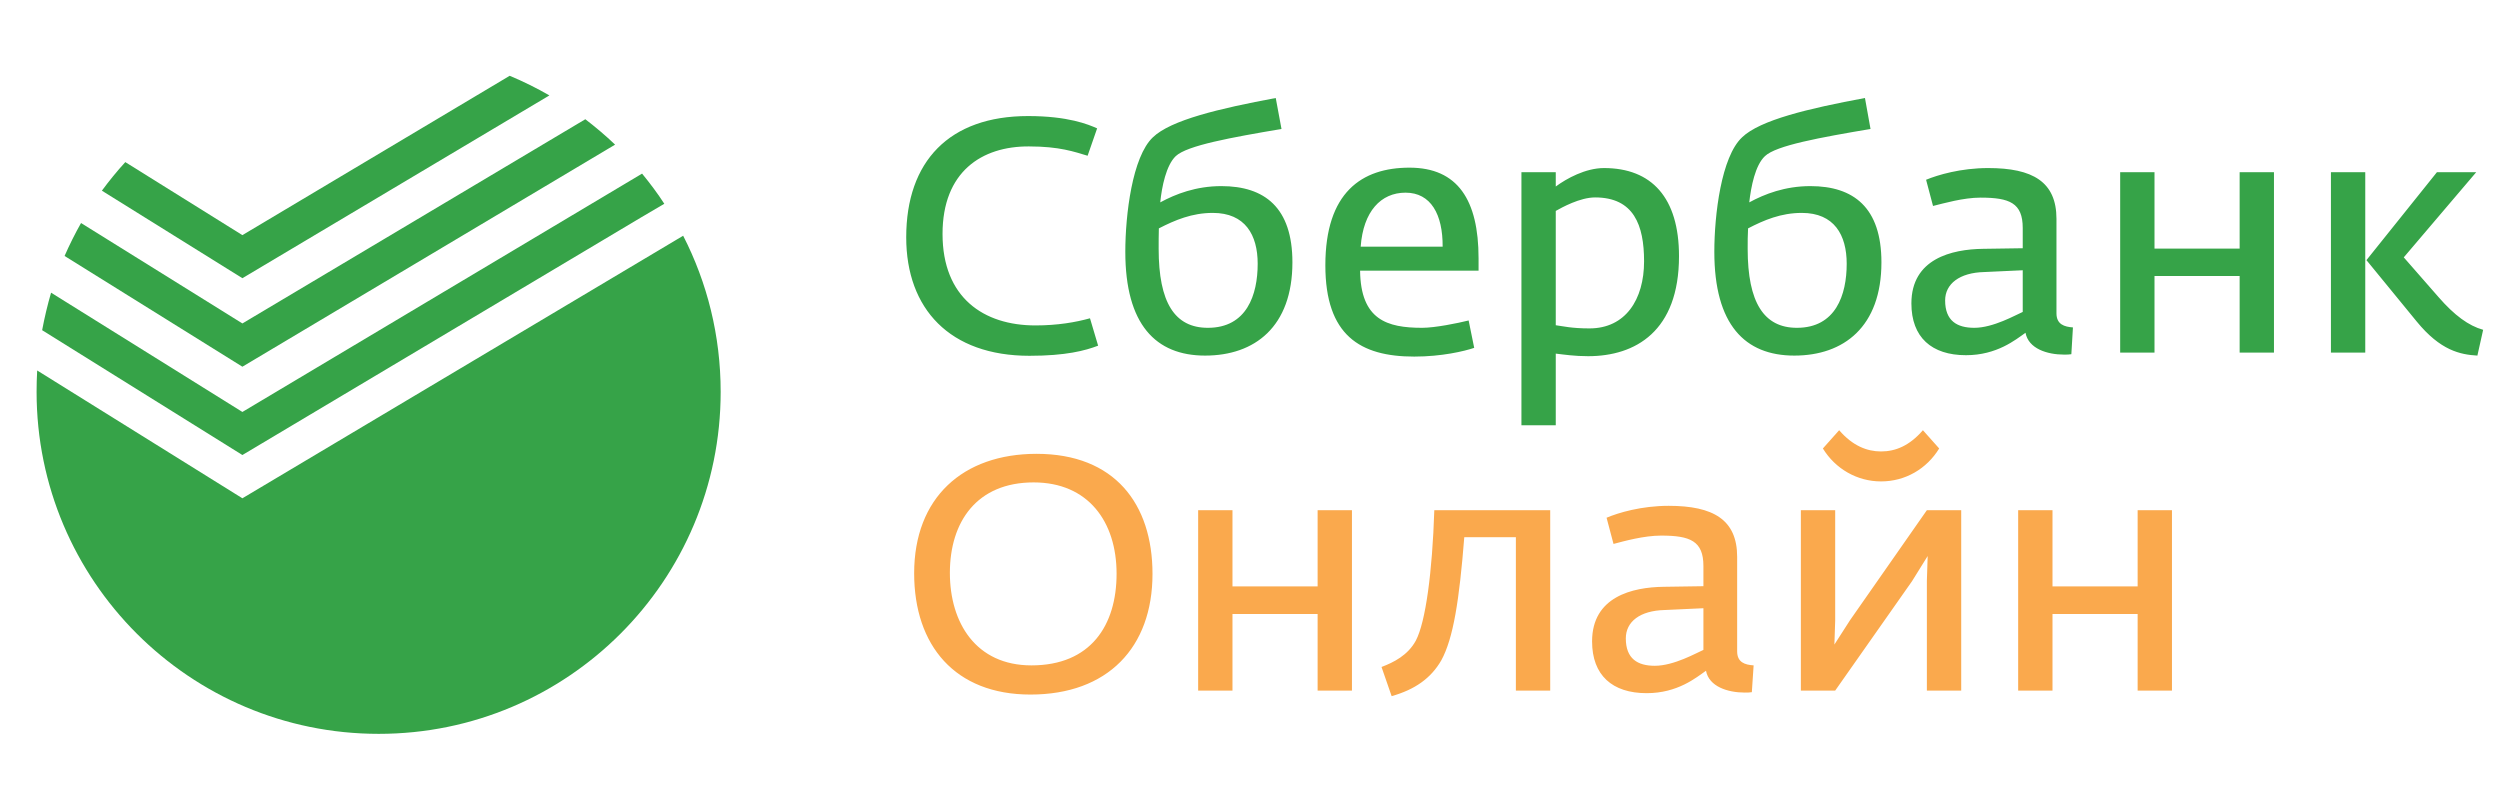
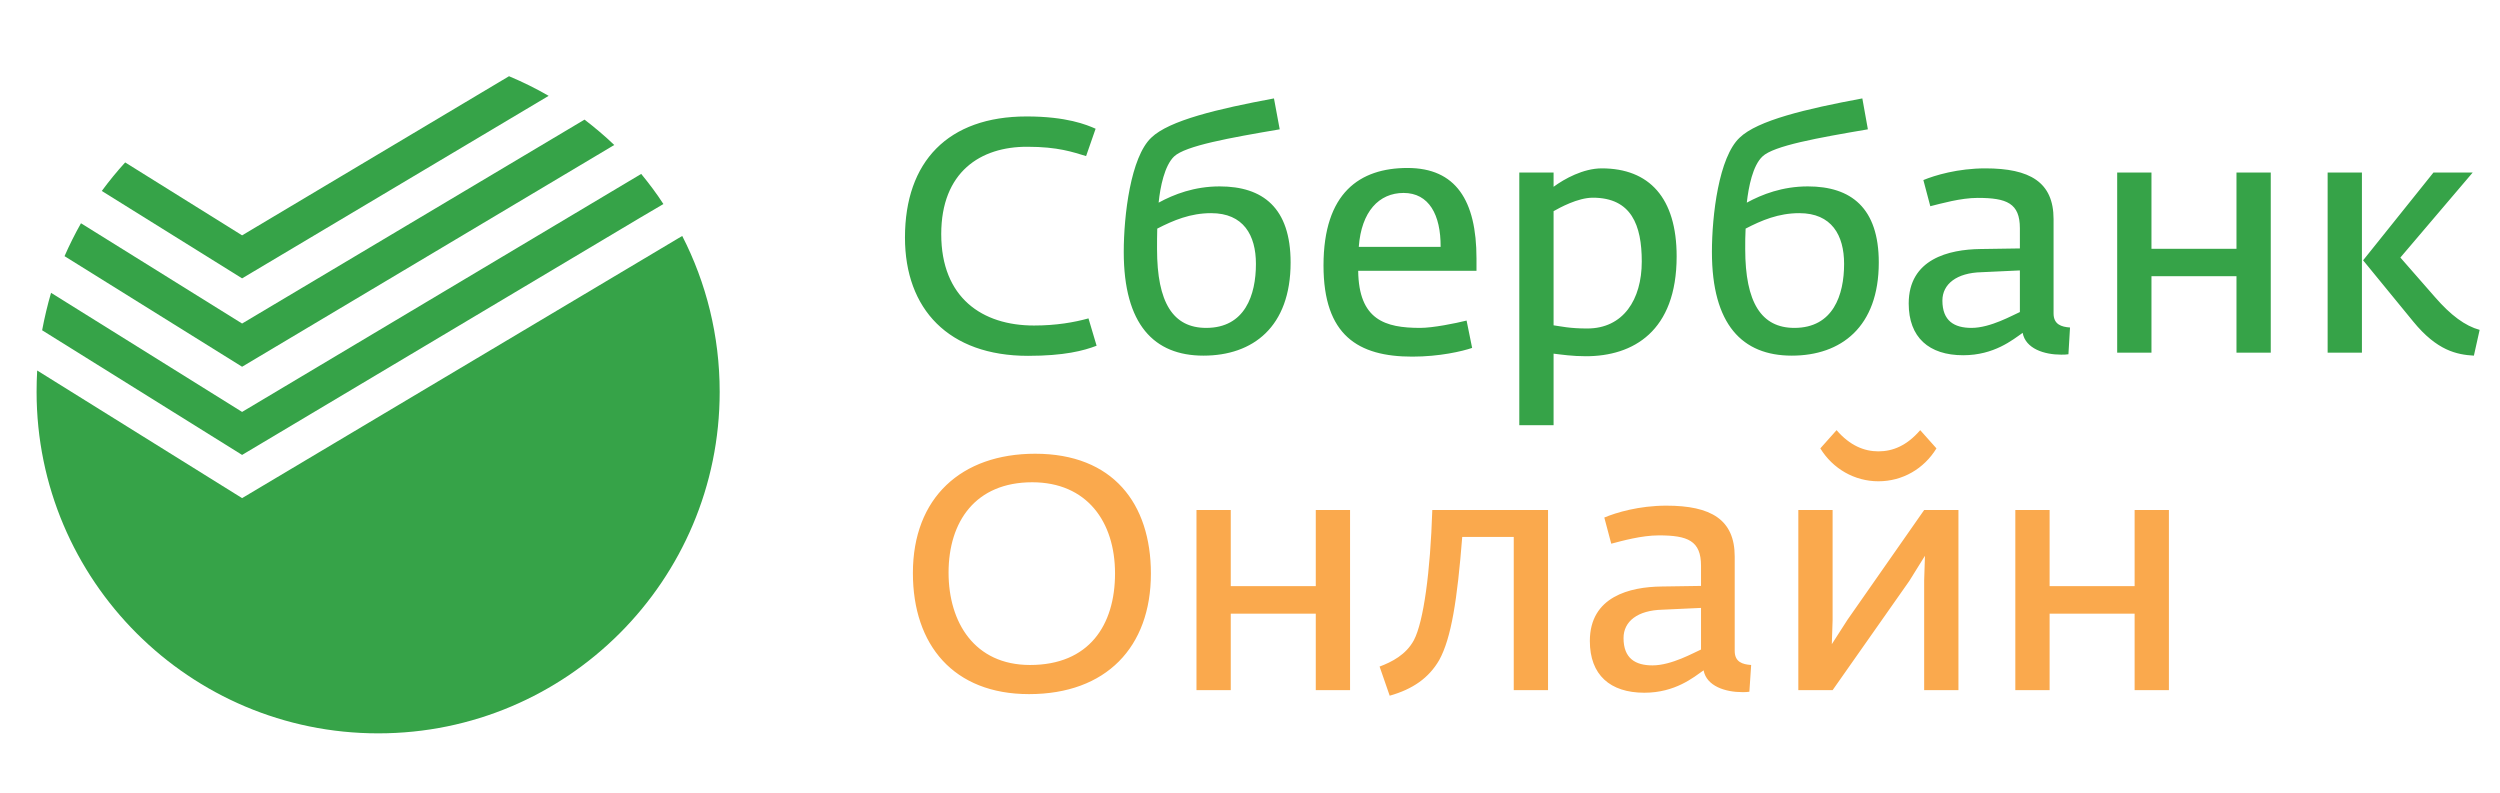
- <svg xmlns="http://www.w3.org/2000/svg" viewBox="10 0 82 26" id="svg3336" version="1.1">
+ <svg xmlns="http://www.w3.org/2000/svg" viewBox="10 0 82 26" id="svg3336">
  <defs id="defs3350">
-     <style id="style3422" type="text/css">
+     <style id="style3422">
    .fil2 {fill:#36A348}
    .fil0 {fill:#36A348;fill-rule:nonzero}
    .fil1 {fill:#FAA94D;fill-rule:nonzero}
   </style>
  </defs>
-   <g id="g3455" transform="translate(0.961505,0.1602508)">
-     <g transform="matrix(0.00650934,0,0,0.00650934,10.23854,2.325077)" id="g3444" style="clip-rule:evenodd;fill-rule:evenodd;image-rendering:optimizeQuality;shape-rendering:geometricPrecision;text-rendering:geometricPrecision">
+   <g id="g3455" transform="translate(1 .2)">
+     <g transform="matrix(.0065 0 0 .0065 10.2 2.3)" id="g3444" clip-rule="evenodd" fill-rule="evenodd" image-rendering="optimizeQuality" shape-rendering="geometricPrecision" text-rendering="geometricPrecision">
      <g id="Слой_x0020_1">
        <g id="_2453570079392">
-           <path style="fill:#36a348;fill-rule:nonzero" class="fil0" d="m 5003,1411 c 183,0 281,-26 346,-51 l -41,-138 c -72,20 -163,36 -275,36 -261,0 -468,-140 -468,-461 0,-314 198,-442 435,-441 155,0 229,27 296,47 l 48,-138 c -45,-20 -146,-62 -348,-62 -397,0 -614,228 -614,611 0,361 220,597 621,597 z m 885,-1 c 250,0 440,-145 440,-470 0,-276 -140,-384 -358,-384 -128,0 -231,40 -308,82 8,-80 30,-187 78,-233 57,-54 280,-94 533,-137 l -29,-156 c -284,53 -529,111 -619,198 -104,98 -139,391 -139,577 0,366 153,523 402,523 z m 14,-140 c -167,0 -248,-127 -248,-398 0,-30 0,-73 1,-103 82,-42 167,-78 272,-78 163,0 226,111 226,256 0,157 -55,323 -251,323 z m 1040,145 c 138,0 252,-27 302,-44 l -28,-138 c -56,14 -170,37 -234,37 -177,0 -310,-40 -313,-288 l 597,0 0,-62 c 0,-294 -105,-457 -348,-457 -241,0 -424,125 -424,492 0,353 175,460 448,460 z M 6672,861 c 13,-178 102,-272 226,-272 128,0 188,110 187,272 l -413,0 z m 810,900 173,0 0,-361 c 42,5 95,13 163,13 238,0 458,-125 458,-504 0,-295 -138,-444 -378,-444 -93,0 -189,53 -243,93 l 0,-72 -173,0 0,1275 z m 343,-488 c -90,0 -133,-11 -170,-16 l 0,-576 c 30,-17 122,-68 198,-68 195,0 247,139 247,322 0,193 -94,338 -275,338 z m 1032,137 c 249,0 439,-145 439,-470 0,-276 -140,-384 -358,-384 -128,0 -231,40 -308,82 9,-80 30,-187 79,-233 56,-54 279,-94 532,-137 l -28,-156 c -285,53 -529,111 -619,198 -105,98 -140,391 -140,577 0,366 153,523 403,523 z m 13,-140 c -166,0 -248,-127 -248,-398 0,-30 0,-73 2,-103 81,-42 166,-78 271,-78 163,0 226,111 226,256 0,157 -55,323 -251,323 z m 852,138 c 156,0 250,-78 300,-113 15,80 109,110 194,110 14,0 25,0 37,-2 l 8,-135 c -43,-3 -83,-15 -83,-71 l 0,-476 c 0,-187 -120,-256 -344,-256 -139,0 -255,35 -313,59 l 35,132 c 53,-13 153,-42 239,-42 147,0 213,27 213,153 l 0,102 -199,3 c -159,2 -362,50 -362,275 0,171 102,261 275,261 z m 42,-138 c -87,0 -147,-35 -147,-138 0,-83 72,-140 197,-143 l 194,-9 0,210 c -35,15 -148,80 -244,80 z m 735,125 173,0 0,-386 429,0 0,386 173,0 0,-909 -173,0 0,385 -429,0 0,-385 -173,0 0,909 z m 1800,15 29,-130 c -73,-20 -145,-73 -225,-165 l -175,-200 365,-429 -198,0 -355,443 253,309 c 120,147 220,167 306,172 z m -738,-15 173,0 0,-909 -173,0 0,909 z" id="path3427" />
-           <path style="fill:#faa94d;fill-rule:nonzero" class="fil1" d="m 5008,3118 c 389,0 615,-237 615,-608 0,-353 -191,-605 -584,-605 -372,0 -617,221 -617,602 0,364 206,611 586,611 z m 5,-147 c -280,0 -411,-215 -411,-466 0,-258 136,-456 422,-456 275,0 418,198 418,460 0,261 -131,462 -429,462 z m 840,127 173,0 0,-386 429,0 0,386 173,0 0,-909 -173,0 0,384 -429,0 0,-384 -173,0 0,909 z m 975,28 c 117,-33 198,-90 250,-180 61,-111 91,-304 116,-621 l 260,0 0,773 173,0 0,-909 -584,0 c -10,313 -44,564 -93,657 -40,74 -112,110 -173,133 l 51,147 z m 1285,-15 c 156,0 249,-78 299,-113 15,80 110,110 195,110 13,0 25,0 36,-2 l 9,-135 c -44,-3 -83,-15 -83,-71 l 0,-476 c 0,-187 -120,-257 -345,-257 -138,0 -254,35 -313,60 l 35,132 c 53,-14 153,-42 240,-42 146,0 213,27 213,153 l 0,102 -200,3 c -158,2 -361,50 -361,275 0,171 102,261 275,261 z m 41,-138 c -86,0 -146,-35 -146,-138 0,-84 71,-140 196,-143 l 195,-9 0,210 c -35,15 -148,80 -245,80 z m 1140,-929 c 122,0 230,-63 293,-166 l -82,-92 c -68,79 -139,107 -211,107 -70,0 -143,-28 -211,-107 l -82,92 c 63,103 173,166 293,166 z m -404,1054 173,0 387,-551 79,-127 -4,125 0,553 173,0 0,-909 -173,0 -387,554 -79,123 4,-121 0,-556 -173,0 0,909 z m 1095,0 173,0 0,-386 429,0 0,386 173,0 0,-909 -173,0 0,384 -429,0 0,-384 -173,0 0,909 z" id="path3429" />
-           <path style="fill:#36a348" class="fil2" d="m 1724,3316 c 952,0 1723,-772 1723,-1723 0,-284 -68,-551 -189,-787 L 3060,924 1037,2129 3,1485 c -2,36 -3,71 -3,108 0,951 772,1723 1724,1723 z" id="path3431" />
-           <path style="fill:#36a348" class="fil2" d="M 1037,1911 3044,715 3163,645 C 3129,592 3091,542 3051,493 L 1037,1694 73,1093 c -18,62 -33,125 -45,189 l 1009,629 z" id="path3433" />
-           <path style="fill:#36a348" class="fil2" d="M 1037,1466 2915,347 c -48,-46 -98,-88 -150,-128 L 1037,1248 224,742 c -30,53 -58,109 -83,166 l 896,558 z" id="path3435" />
-           <path style="fill:#36a348" class="fil2" d="M 1037,1020 2584,99 C 2520,62 2453,29 2384,0 L 1037,803 447,435 c -42,46 -81,94 -118,144 l 708,441 z" id="path3437" />
+           <path class="fil0" d="M5003 1411c183 0 281-26 346-51l-41-138c-72 20-163 36-275 36-261 0-468-140-468-461 0-314 198-442 435-441 155 0 229 27 296 47l48-138c-45-20-146-62-348-62-397 0-614 228-614 611 0 361 220 597 621 597zm885-1c250 0 440-145 440-470 0-276-140-384-358-384-128 0-231 40-308 82 8-80 30-187 78-233 57-54 280-94 533-137l-29-156c-284 53-529 111-619 198-104 98-139 391-139 577 0 366 153 523 402 523zm14-140c-167 0-248-127-248-398 0-30 0-73 1-103 82-42 167-78 272-78 163 0 226 111 226 256 0 157-55 323-251 323zm1040 145c138 0 252-27 302-44l-28-138c-56 14-170 37-234 37-177 0-310-40-313-288h597v-62c0-294-105-457-348-457-241 0-424 125-424 492 0 353 175 460 448 460zm-270-554c13-178 102-272 226-272 128 0 188 110 187 272h-413zm810 900h173v-361c42 5 95 13 163 13 238 0 458-125 458-504 0-295-138-444-378-444-93 0-189 53-243 93v-72h-173v1275zm343-488c-90 0-133-11-170-16V681c30-17 122-68 198-68 195 0 247 139 247 322 0 193-94 338-275 338zm1032 137c249 0 439-145 439-470 0-276-140-384-358-384-128 0-231 40-308 82 9-80 30-187 79-233 56-54 279-94 532-137l-28-156c-285 53-529 111-619 198-105 98-140 391-140 577 0 366 153 523 403 523zm13-140c-166 0-248-127-248-398 0-30 0-73 2-103 81-42 166-78 271-78 163 0 226 111 226 256 0 157-55 323-251 323zm852 138c156 0 250-78 300-113 15 80 109 110 194 110 14 0 25 0 37-2l8-135c-43-3-83-15-83-71V721c0-187-120-256-344-256-139 0-255 35-313 59l35 132c53-13 153-42 239-42 147 0 213 27 213 153v102l-199 3c-159 2-362 50-362 275 0 171 102 261 275 261zm42-138c-87 0-147-35-147-138 0-83 72-140 197-143l194-9v210c-35 15-148 80-244 80zm735 125h173v-386h429v386h173V486h-173v385h-429V486h-173v909zm1800 15l29-130c-73-20-145-73-225-165l-175-200 365-429h-198l-355 443 253 309c120 147 220 167 306 172zm-738-15h173V486h-173v909z" id="path3427" fill="#36a348" fill-rule="nonzero" />
+           <path class="fil1" d="M5008 3118c389 0 615-237 615-608 0-353-191-605-584-605-372 0-617 221-617 602 0 364 206 611 586 611zm5-147c-280 0-411-215-411-466 0-258 136-456 422-456 275 0 418 198 418 460 0 261-131 462-429 462zm840 127h173v-386h429v386h173v-909h-173v384h-429v-384h-173v909zm975 28c117-33 198-90 250-180 61-111 91-304 116-621h260v773h173v-909h-584c-10 313-44 564-93 657-40 74-112 110-173 133l51 147zm1285-15c156 0 249-78 299-113 15 80 110 110 195 110 13 0 25 0 36-2l9-135c-44-3-83-15-83-71v-476c0-187-120-257-345-257-138 0-254 35-313 60l35 132c53-14 153-42 240-42 146 0 213 27 213 153v102l-200 3c-158 2-361 50-361 275 0 171 102 261 275 261zm41-138c-86 0-146-35-146-138 0-84 71-140 196-143l195-9v210c-35 15-148 80-245 80zm1140-929c122 0 230-63 293-166l-82-92c-68 79-139 107-211 107-70 0-143-28-211-107l-82 92c63 103 173 166 293 166zm-404 1054h173l387-551 79-127-4 125v553h173v-909h-173l-387 554-79 123 4-121v-556h-173v909zm1095 0h173v-386h429v386h173v-909h-173v384h-429v-384h-173v909z" id="path3429" fill="#faa94d" fill-rule="nonzero" />
+           <path class="fil2" d="M1724 3316c952 0 1723-772 1723-1723 0-284-68-551-189-787l-198 118-2023 1205L3 1485c-2 36-3 71-3 108 0 951 772 1723 1724 1723z" id="path3431" fill="#36a348" />
+           <path class="fil2" d="M1037 1911L3044 715l119-70c-34-53-72-103-112-152L1037 1694 73 1093c-18 62-33 125-45 189l1009 629z" id="path3433" fill="#36a348" />
+           <path class="fil2" d="M1037 1466L2915 347c-48-46-98-88-150-128L1037 1248 224 742c-30 53-58 109-83 166l896 558z" id="path3435" fill="#36a348" />
+           <path class="fil2" d="M1037 1020L2584 99c-64-37-131-70-200-99L1037 803 447 435c-42 46-81 94-118 144l708 441z" id="path3437" fill="#36a348" />
        </g>
      </g>
    </g>
  </g>
</svg>
